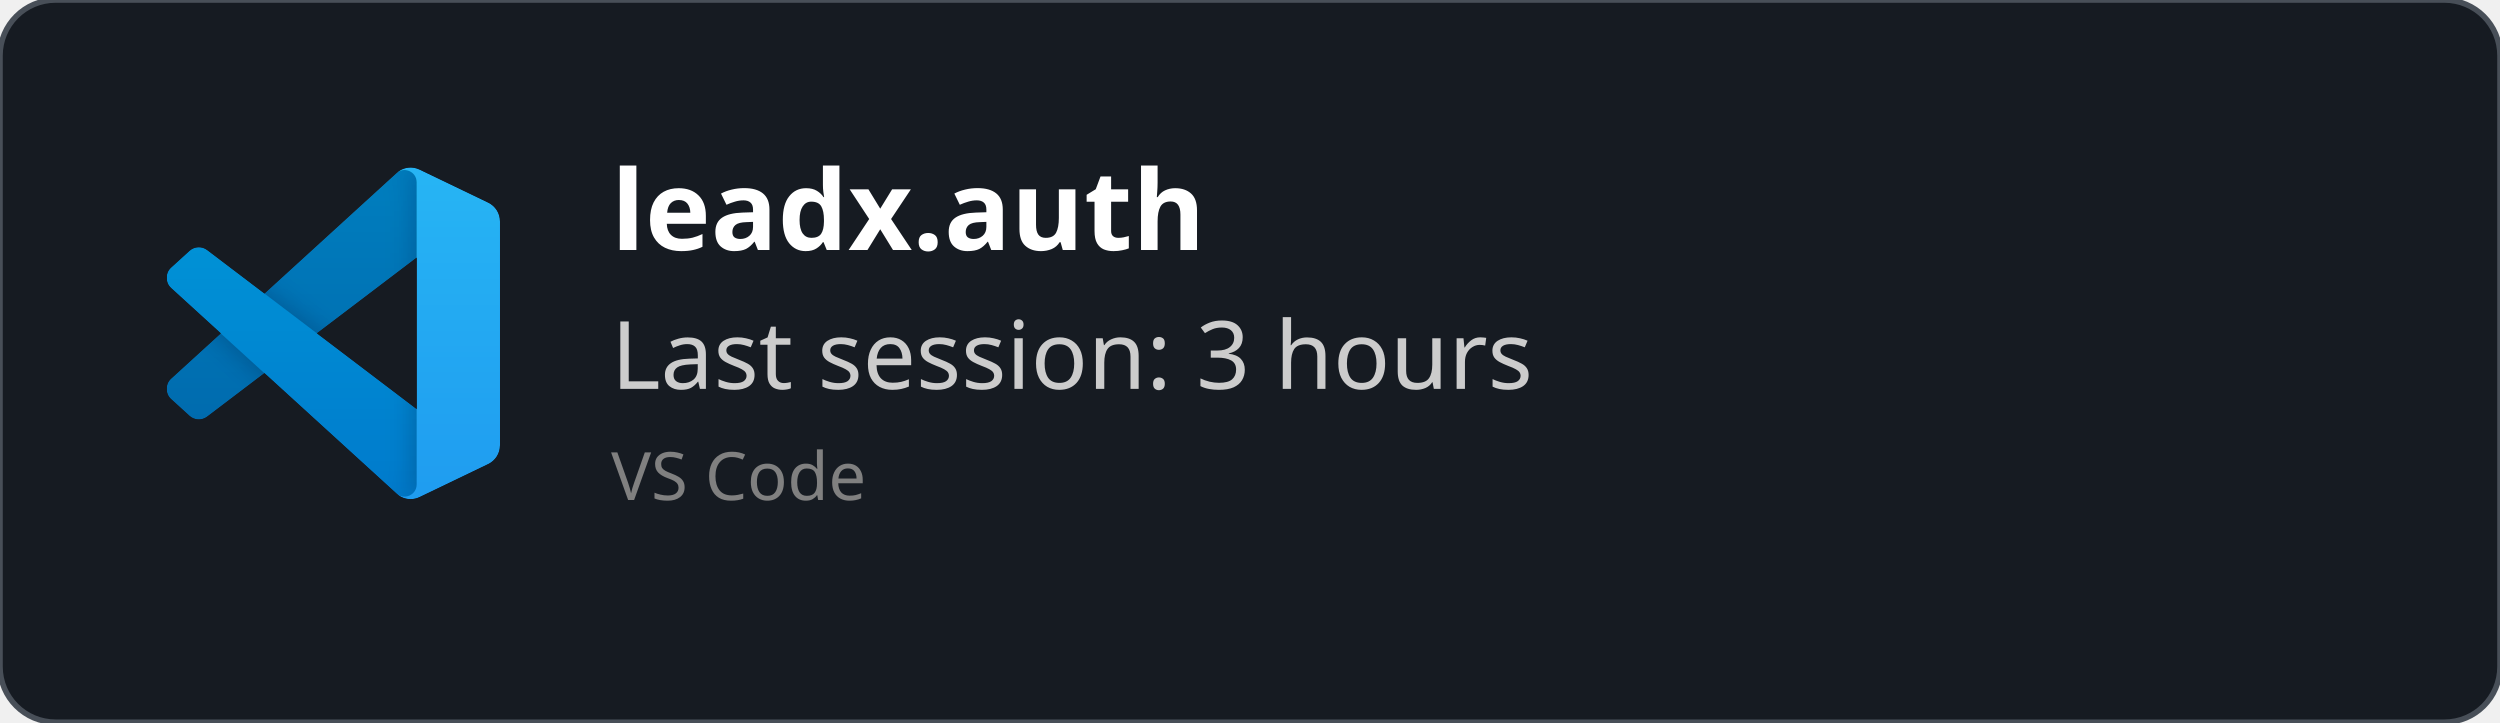
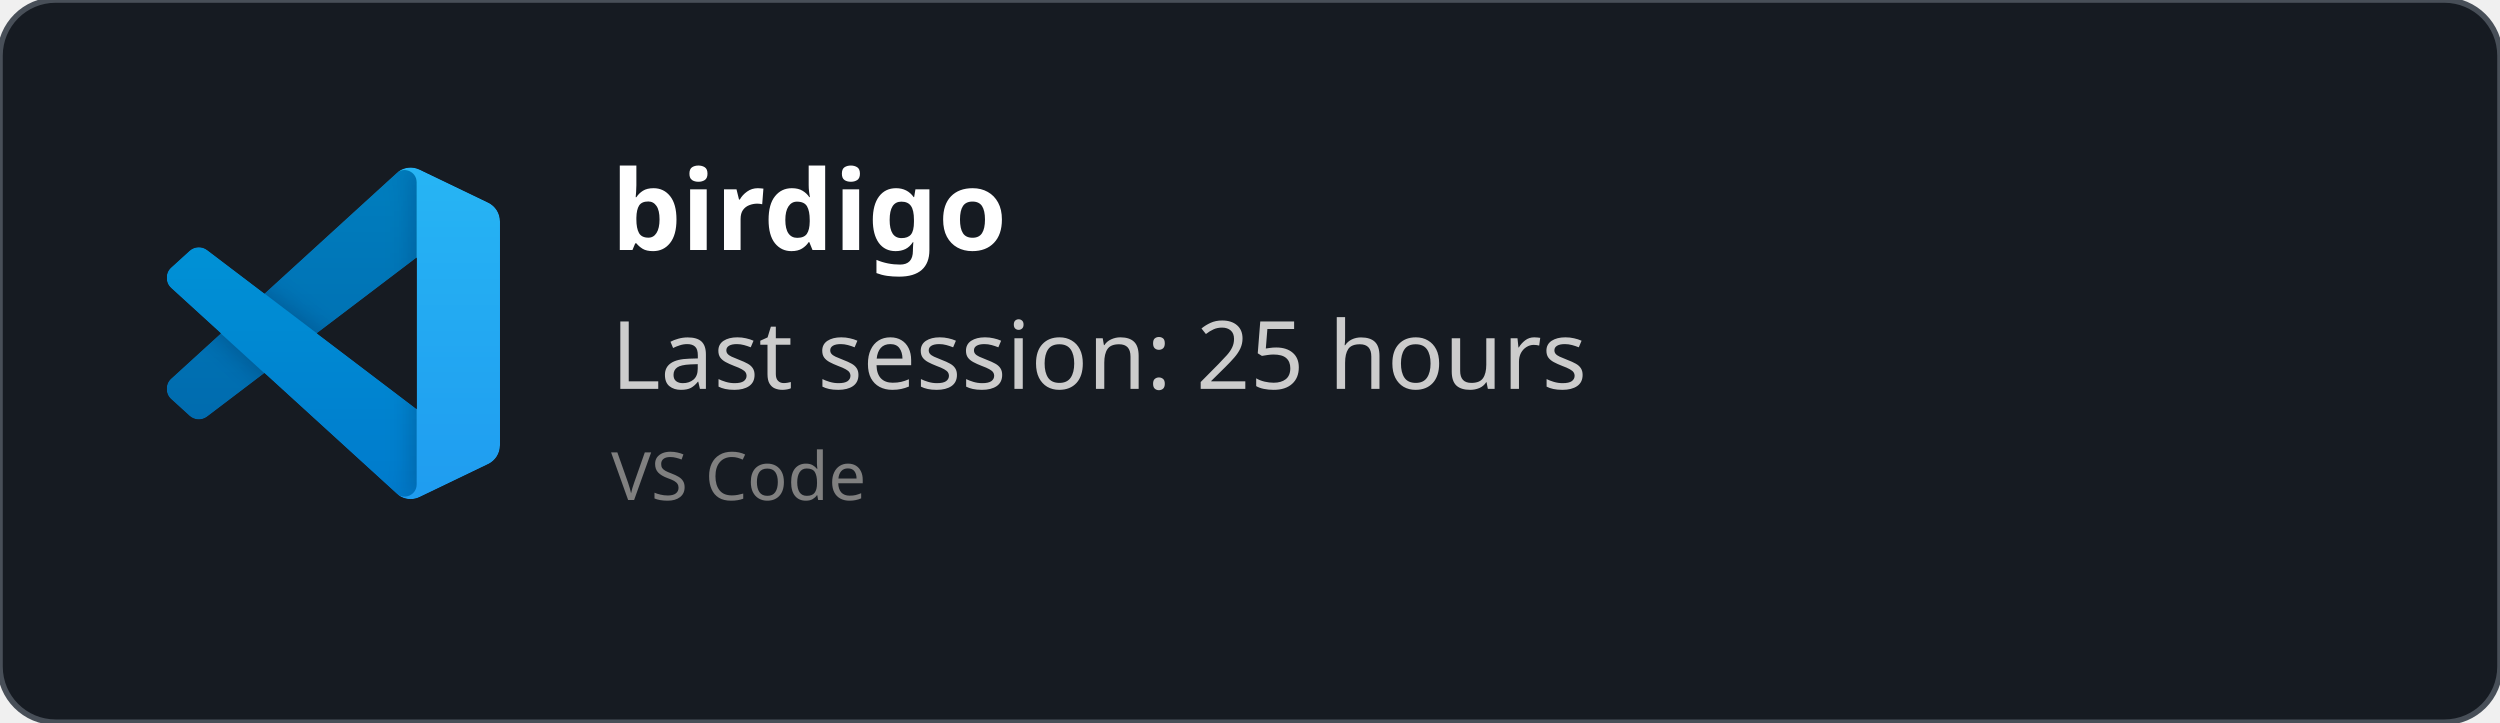
<svg xmlns="http://www.w3.org/2000/svg" width="450" height="130" viewBox="0 0 450 130" fill="none" role="img">
  <style>
    *{
        font-family: 'Segoe UI', Ubuntu, monospace
    }
    </style>
  <defs>
    <clipPath id="horizontalClip" x="20" y="20" width="500" height="200">
      <rect x="90" y="20" width="300" height="50" />
    </clipPath>
  </defs>
  <rect width="450" height="130" fill="rgba(22,27,34)" stroke="#484f58" stroke-width="1" fill-opacity="1" stroke-opacity="1" x="0" y="0" rx="10px" ry="10px">
    </rect>
  <svg width="60" height="60" x="30" y="30" viewBox="0 0 100 100" fill="none" id="vscode">
    <mask id="mask0" mask-type="alpha" maskUnits="userSpaceOnUse" x="0" y="0" width="100" height="100">
      <path fill-rule="evenodd" clip-rule="evenodd" d="M70.912 99.317C72.487 99.931 74.283 99.891 75.873 99.126L96.461 89.22C98.624 88.179 100 85.989 100 83.587V16.413C100 14.011 98.624 11.822 96.461 10.781L75.873 0.874C73.786 -0.13 71.345 0.116 69.513 1.447C69.252 1.637 69.003 1.849 68.769 2.083L29.355 38.041L12.187 25.01C10.589 23.797 8.354 23.896 6.869 25.246L1.363 30.255C-0.453 31.906 -0.455 34.763 1.359 36.417L16.247 50L1.359 63.583C-0.455 65.237 -0.453 68.094 1.363 69.745L6.869 74.754C8.354 76.104 10.589 76.204 12.187 74.99L29.355 61.959L68.769 97.917C69.392 98.541 70.125 99.01 70.912 99.317ZM75.015 27.299L45.109 50L75.015 72.701V27.299Z" fill="white" />
    </mask>
    <g mask="url(#mask0)">
      <path d="M96.461 10.796L75.857 0.876C73.472 -0.273 70.622 0.212 68.75 2.083L1.299 63.583C-0.516 65.237 -0.514 68.094 1.303 69.745L6.813 74.754C8.298 76.104 10.535 76.204 12.134 74.99L93.361 13.37C96.086 11.303 100 13.246 100 16.667V16.427C100 14.027 98.625 11.838 96.461 10.796Z" fill="#0065A9" />
      <g filter="url(#filter0_d)">
        <path d="M96.461 89.204L75.857 99.124C73.472 100.273 70.622 99.788 68.75 97.917L1.299 36.417C-0.516 34.763 -0.514 31.906 1.303 30.255L6.813 25.246C8.298 23.896 10.535 23.796 12.134 25.009L93.361 86.63C96.086 88.697 100 86.754 100 83.333V83.573C100 85.974 98.625 88.162 96.461 89.204Z" fill="#007ACC" />
      </g>
      <g filter="url(#filter1_d)">
        <path d="M75.858 99.126C73.472 100.274 70.622 99.788 68.75 97.917C71.056 100.223 75 98.59 75 95.328V4.672C75 1.41 71.056 -0.223 68.75 2.083C70.622 0.211 73.472 -0.274 75.858 0.874L96.459 10.781C98.623 11.822 100 14.011 100 16.413V83.587C100 85.989 98.623 88.179 96.459 89.22L75.858 99.126Z" fill="#1F9CF0" />
      </g>
      <g style="mix-blend-mode:overlay" opacity="0.25">
        <path fill-rule="evenodd" clip-rule="evenodd" d="M70.851 99.317C72.426 99.931 74.222 99.891 75.812 99.126L96.4 89.22C98.563 88.179 99.939 85.989 99.939 83.587V16.413C99.939 14.011 98.564 11.822 96.4 10.781L75.812 0.874C73.725 -0.13 71.284 0.116 69.453 1.447C69.191 1.637 68.942 1.849 68.708 2.083L29.294 38.041L12.126 25.01C10.528 23.796 8.293 23.896 6.809 25.246L1.302 30.255C-0.513 31.906 -0.515 34.763 1.298 36.417L16.186 50L1.298 63.583C-0.515 65.237 -0.513 68.094 1.302 69.745L6.809 74.754C8.293 76.104 10.528 76.204 12.126 74.99L29.294 61.959L68.708 97.917C69.332 98.54 70.064 99.01 70.851 99.317ZM74.954 27.299L45.048 50L74.954 72.701V27.299Z" fill="url(#paint0_linear)" />
      </g>
    </g>
    <defs>
      <filter id="filter0_d" x="-8.394" y="15.829" width="116.727" height="92.246" filterUnits="userSpaceOnUse" color-interpolation-filters="sRGB">
        <feFlood flood-opacity="0" result="BackgroundImageFix" />
        <feColorMatrix in="SourceAlpha" type="matrix" values="0 0 0 0 0 0 0 0 0 0 0 0 0 0 0 0 0 0 127 0" />
        <feOffset />
        <feGaussianBlur stdDeviation="4.167" />
        <feColorMatrix type="matrix" values="0 0 0 0 0 0 0 0 0 0 0 0 0 0 0 0 0 0 0.25 0" />
        <feBlend mode="overlay" in2="BackgroundImageFix" result="effect1_dropShadow" />
        <feBlend mode="normal" in="SourceGraphic" in2="effect1_dropShadow" result="shape" />
      </filter>
      <filter id="filter1_d" x="60.417" y="-8.076" width="47.917" height="116.151" filterUnits="userSpaceOnUse" color-interpolation-filters="sRGB">
        <feFlood flood-opacity="0" result="BackgroundImageFix" />
        <feColorMatrix in="SourceAlpha" type="matrix" values="0 0 0 0 0 0 0 0 0 0 0 0 0 0 0 0 0 0 127 0" />
        <feOffset />
        <feGaussianBlur stdDeviation="4.167" />
        <feColorMatrix type="matrix" values="0 0 0 0 0 0 0 0 0 0 0 0 0 0 0 0 0 0 0.25 0" />
        <feBlend mode="overlay" in2="BackgroundImageFix" result="effect1_dropShadow" />
        <feBlend mode="normal" in="SourceGraphic" in2="effect1_dropShadow" result="shape" />
      </filter>
      <linearGradient id="paint0_linear" x1="49.939" y1="0.258" x2="49.939" y2="99.742" gradientUnits="userSpaceOnUse">
        <stop stop-color="white" />
        <stop offset="1" stop-color="white" stop-opacity="0" />
      </linearGradient>
    </defs>
  </svg>
  <text x="110" y="45" font-size="20" clip-path="url(#horizontalClip)" font-weight="bold" font-family="Ubuntu" fill="white">
-     leadx.auth
+     birdigo
    </text>
  <text x="110" y="70" font-size="17px" font-family="Ubuntu" fill="#ccc">
-     Last session: 3 hours
+     Last session: 25 hours
    </text>
  <text x="110" y="90" font-size="12px" font-family="Ubuntu" fill="grey">
    VS Code
    </text>
</svg>
